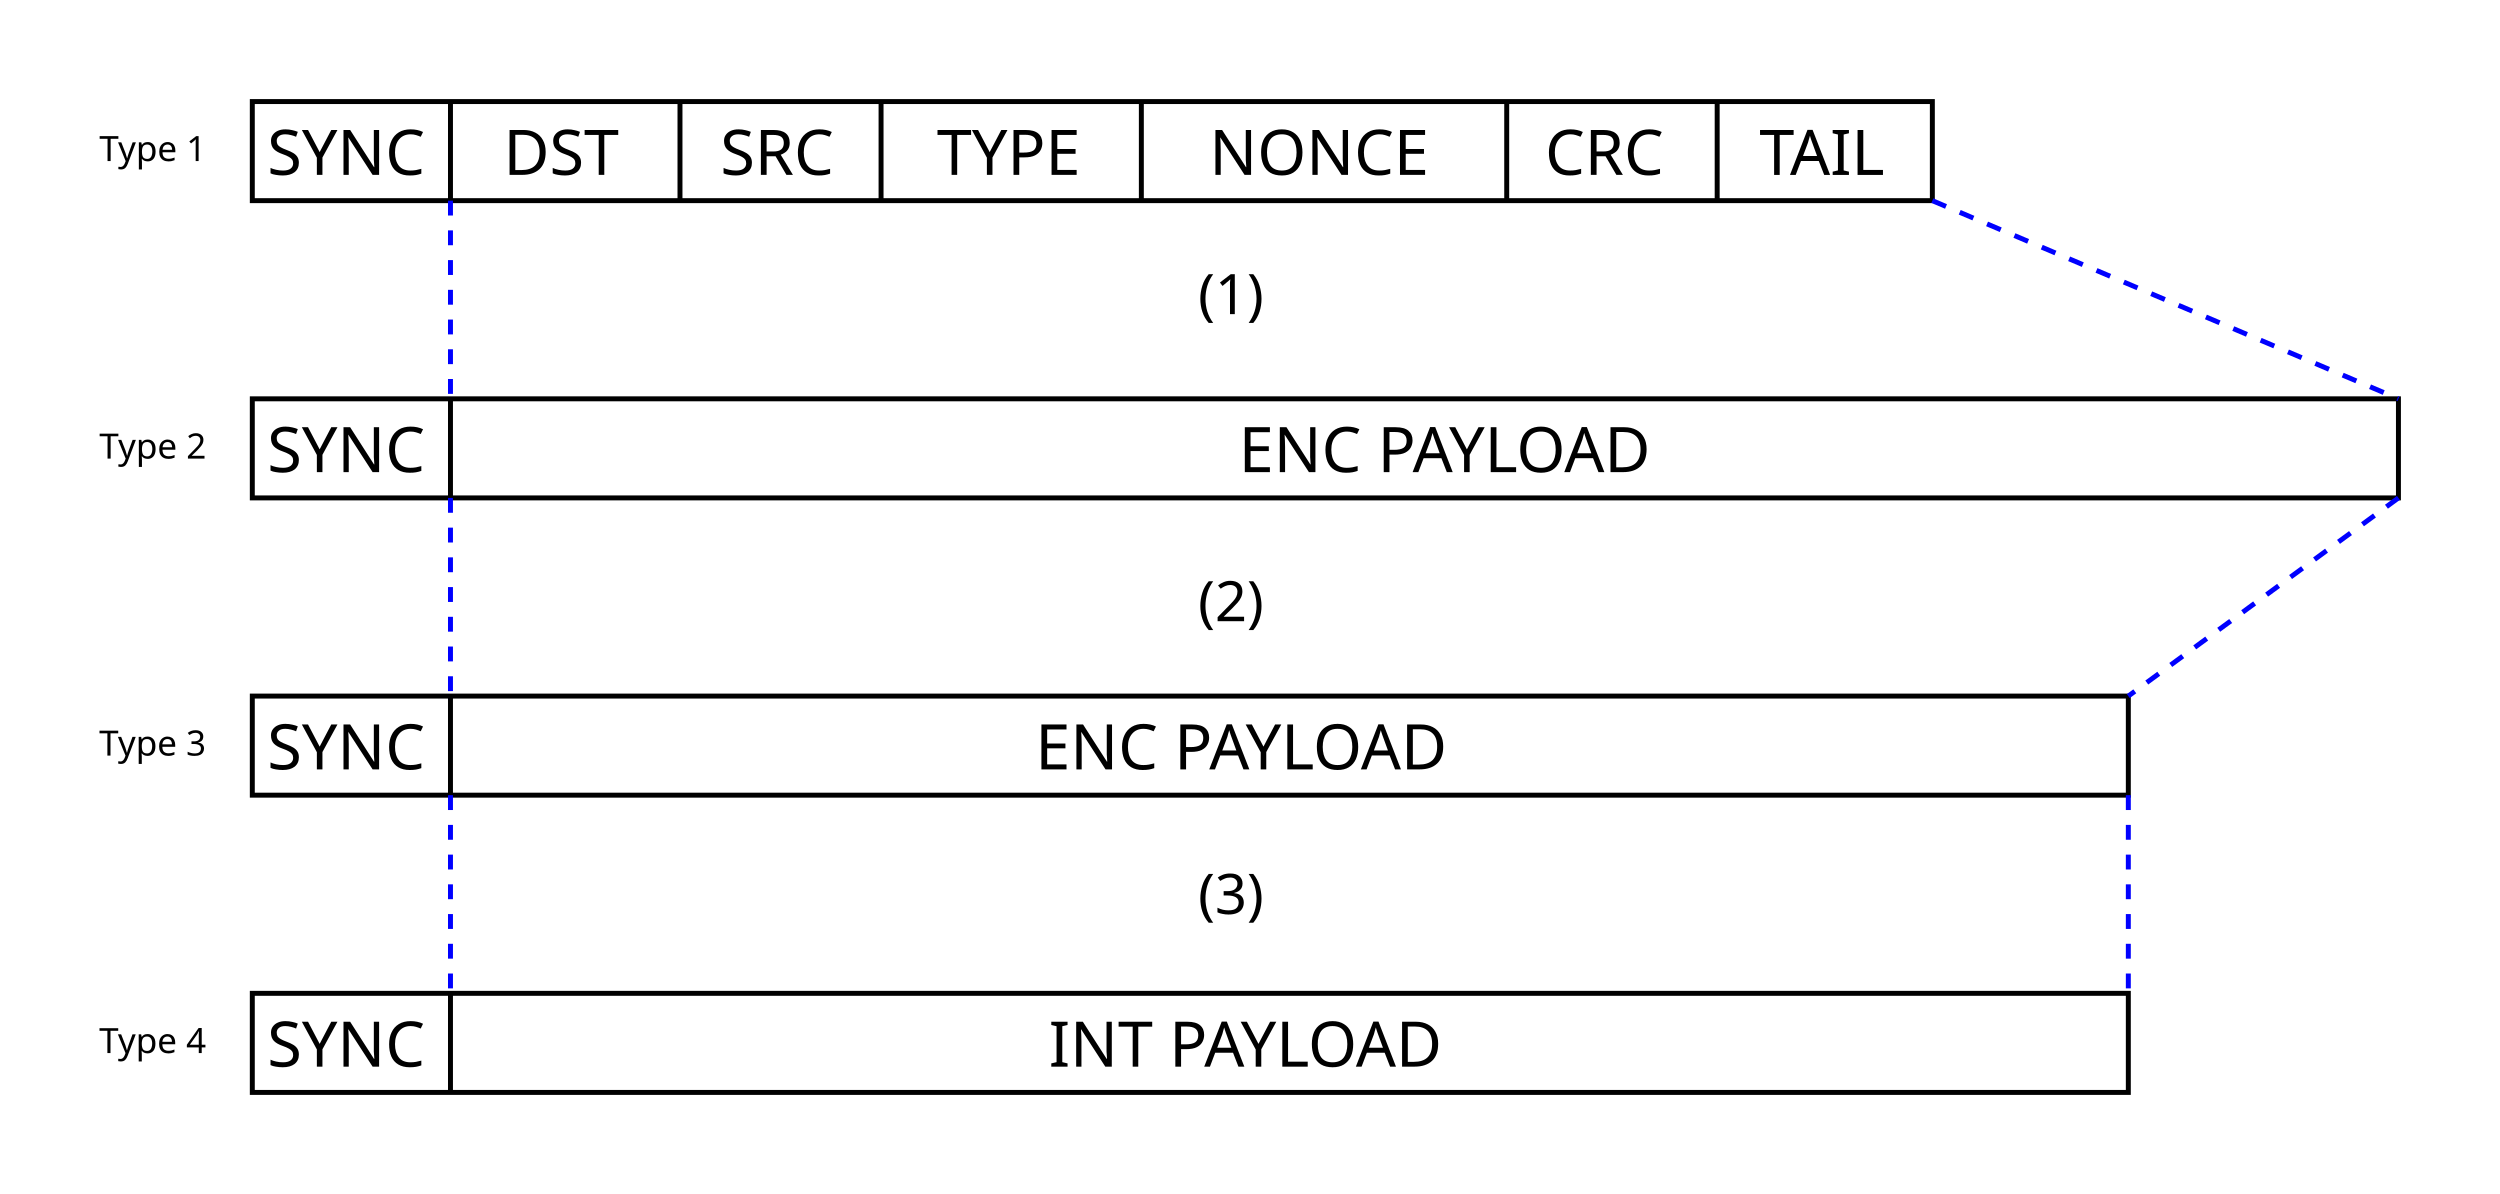
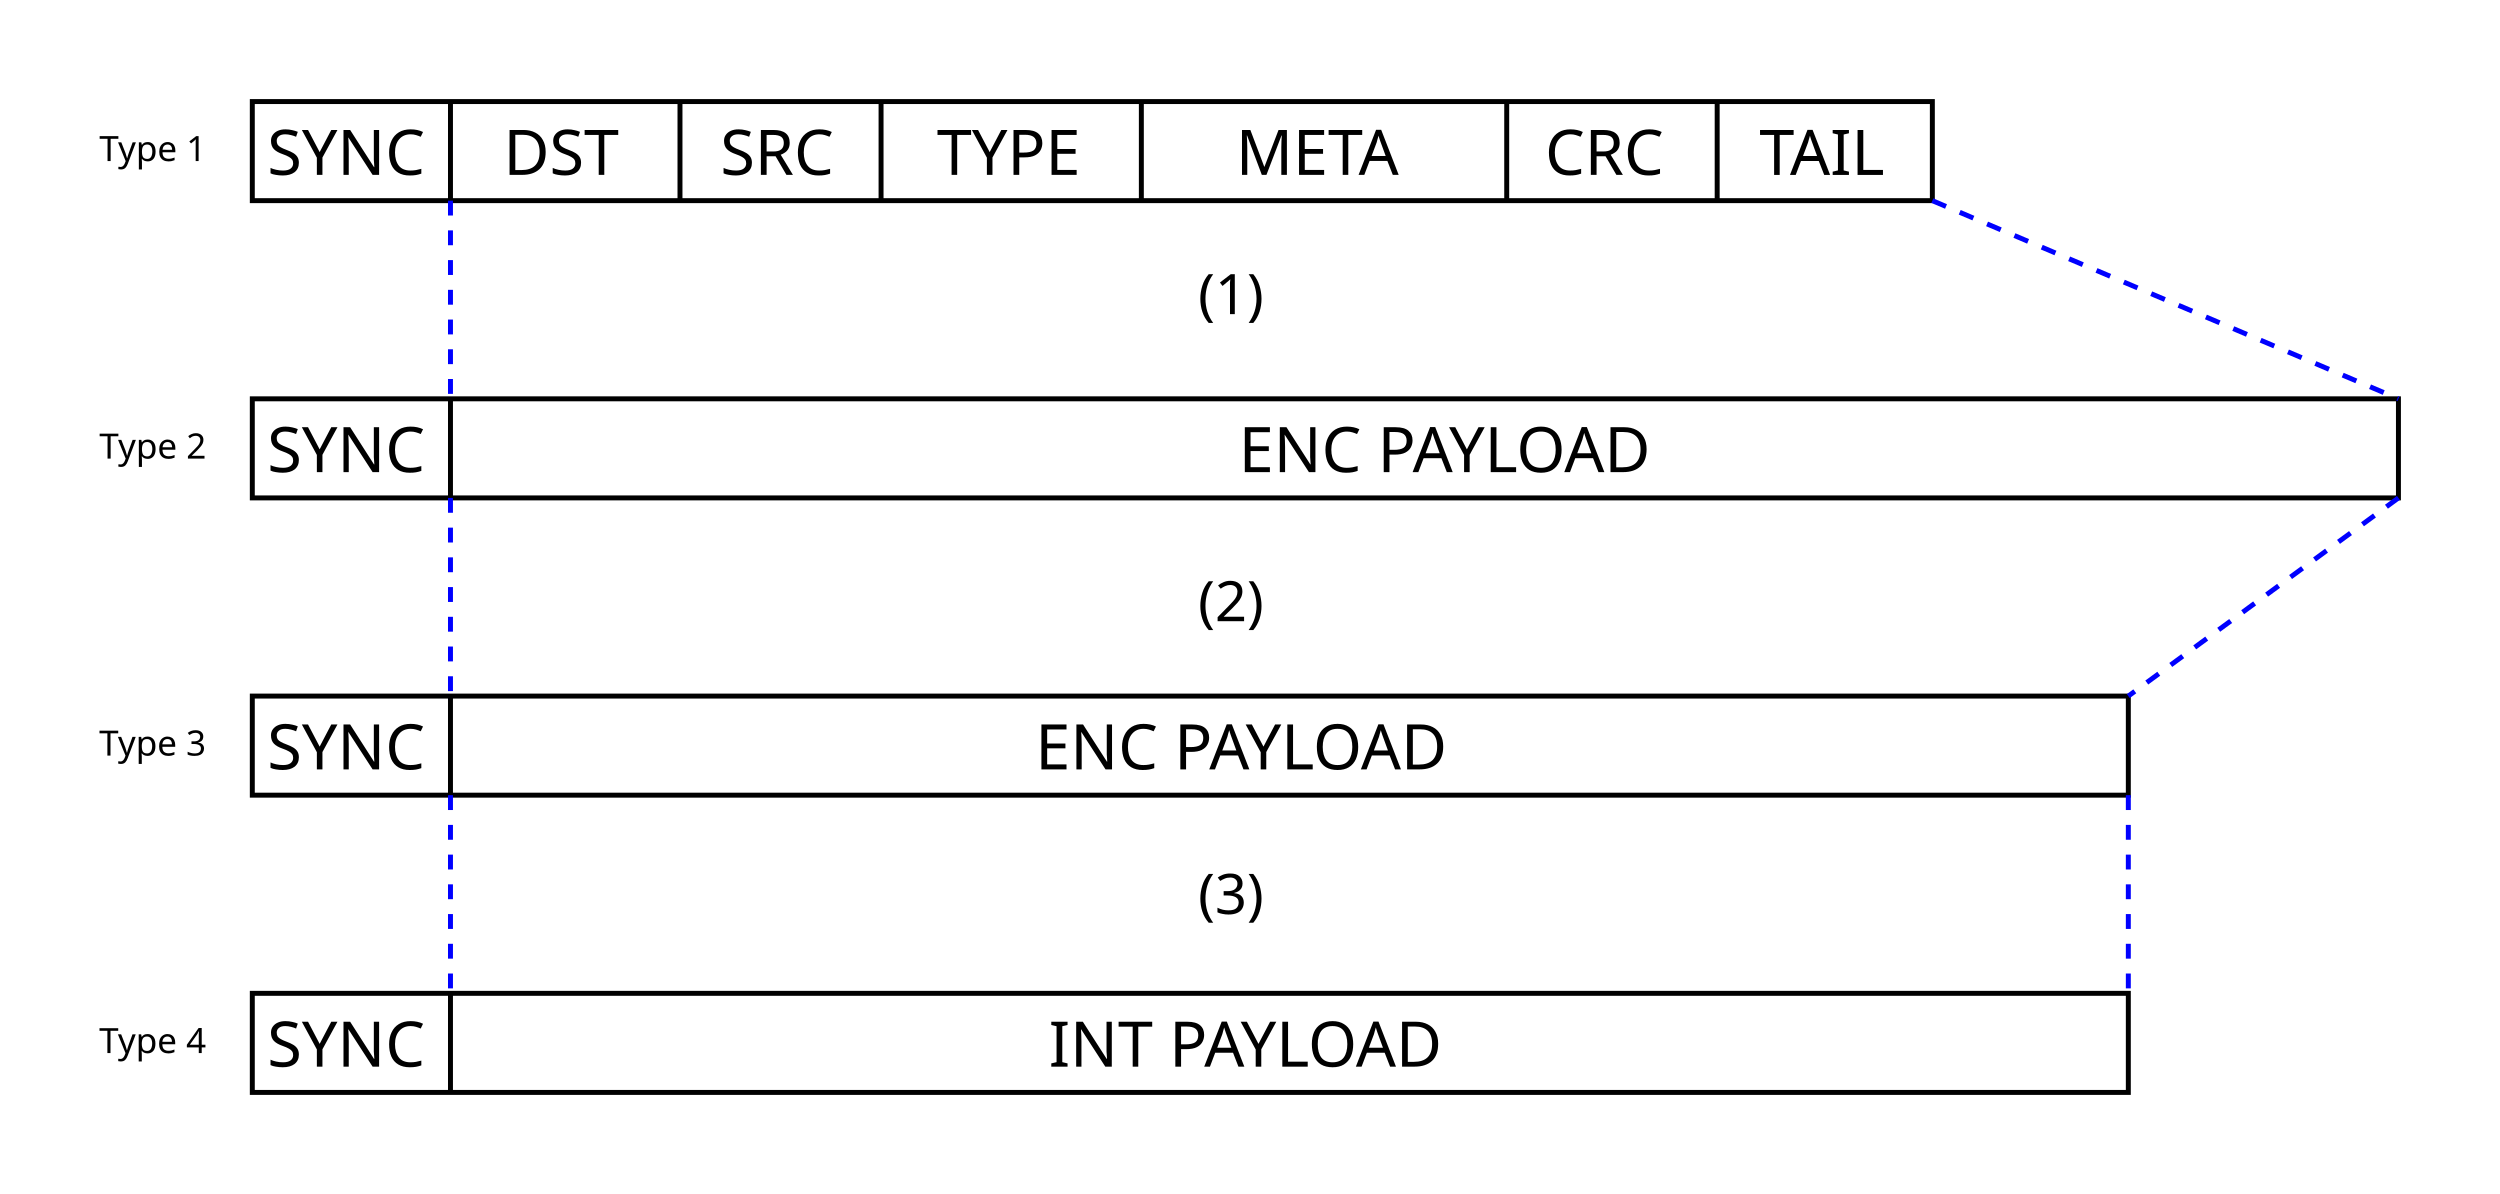
<svg xmlns="http://www.w3.org/2000/svg" width="252.307mm" height="120.5mm" viewBox="0 0 252.307 120.5" version="1.1" id="svg8">
  <defs id="defs2" />
  <g id="layer1" transform="translate(5.46293,-66.75)">
    <rect style="fill:none;fill-opacity:1;stroke:#000000;stroke-width:0.5;stroke-linecap:butt;stroke-linejoin:miter;stroke-miterlimit:4;stroke-dasharray:none;stroke-dashoffset:0;stroke-opacity:1" id="rect3719" width="169.555" height="10" x="20" y="77" />
    <text xml:space="preserve" style="font-style:normal;font-weight:normal;font-size:10.583px;line-height:1.25;font-family:sans-serif;letter-spacing:0px;word-spacing:0px;fill:#000000;fill-opacity:1;stroke:none;stroke-width:0.265" x="21.512" y="84.398" id="text919">
      <tspan x="21.512" y="84.398" id="tspan917" style="stroke-width:0.265">
        <tspan x="21.512" y="84.398" style="font-size:6.35px;stroke-width:0.265" id="tspan915">SYNC</tspan>
      </tspan>
    </text>
    <path style="fill:none;stroke:#000000;stroke-width:0.5;stroke-linecap:butt;stroke-linejoin:miter;stroke-miterlimit:4;stroke-dasharray:none;stroke-opacity:1" d="M 40,77 V 87" id="path3733" />
    <text xml:space="preserve" style="font-style:normal;font-weight:normal;font-size:10.583px;line-height:1.25;font-family:sans-serif;letter-spacing:0px;word-spacing:0px;fill:#000000;fill-opacity:1;stroke:none;stroke-width:0.265" x="45.357" y="84.398" id="text913">
      <tspan x="45.357" y="84.398" id="tspan911" style="stroke-width:0.265">
        <tspan x="45.357" y="84.398" style="font-size:6.35px;stroke-width:0.265" id="tspan909">DST</tspan>
      </tspan>
    </text>
    <text xml:space="preserve" style="font-style:normal;font-weight:normal;font-size:10.583px;line-height:1.25;font-family:sans-serif;letter-spacing:0px;word-spacing:0px;fill:#000000;fill-opacity:1;stroke:none;stroke-width:0.265" x="67.233" y="84.398" id="text4565">
      <tspan id="tspan4563" x="67.233" y="84.398" style="font-size:6.35px;stroke-width:0.265">SRC</tspan>
    </text>
    <text xml:space="preserve" style="font-style:normal;font-weight:normal;font-size:10.583px;line-height:1.25;font-family:sans-serif;letter-spacing:0px;word-spacing:0px;fill:#000000;fill-opacity:1;stroke:none;stroke-width:0.265" x="89.089" y="84.398" id="text4569">
      <tspan id="tspan4567" x="89.089" y="84.398" style="font-size:6.35px;stroke-width:0.265">TYPE</tspan>
    </text>
-     <text xml:space="preserve" style="font-style:normal;font-weight:normal;font-size:10.583px;line-height:1.25;font-family:sans-serif;letter-spacing:0px;word-spacing:0px;fill:#000000;fill-opacity:1;stroke:none;stroke-width:0.265" x="116.594" y="84.398" id="text4565-7">
-       <tspan id="tspan4563-4" x="116.594" y="84.398" style="font-size:6.35px;stroke-width:0.265">NONCE</tspan>
+     <text xml:space="preserve" style="font-style:normal;font-weight:normal;font-size:10.583px;line-height:1.25;font-family:sans-serif;letter-spacing:0px;word-spacing:0px;fill:#000000;fill-opacity:1;stroke:none;stroke-width:0.265" x="119.272" y="84.398" id="text4565-7">
+       <tspan id="tspan4563-4" x="119.272" y="84.398" style="font-size:6.35px;stroke-width:0.265">META</tspan>
    </text>
    <text xml:space="preserve" style="font-style:normal;font-weight:normal;font-size:10.583px;line-height:1.25;font-family:sans-serif;letter-spacing:0px;word-spacing:0px;fill:#000000;fill-opacity:1;stroke:none;stroke-width:0.265" x="172.101" y="84.401" id="text4565-79">
      <tspan id="tspan4563-45" x="172.101" y="84.401" style="font-size:6.35px;stroke-width:0.265">TAIL</tspan>
    </text>
    <rect style="fill:none;fill-opacity:1;stroke:#000000;stroke-width:0.5;stroke-linecap:butt;stroke-linejoin:miter;stroke-miterlimit:4;stroke-dasharray:none;stroke-dashoffset:0;stroke-opacity:1" id="rect3719-7" width="216.594" height="10" x="20" y="107" />
    <text xml:space="preserve" style="font-style:normal;font-weight:normal;font-size:10.583px;line-height:1.25;font-family:sans-serif;letter-spacing:0px;word-spacing:0px;fill:#000000;fill-opacity:1;stroke:none;stroke-width:0.265" x="21.512" y="114.398" id="text925">
      <tspan x="21.512" y="114.398" id="tspan923" style="stroke-width:0.265">
        <tspan x="21.512" y="114.398" style="font-size:6.35px;stroke-width:0.265" id="tspan921">SYNC</tspan>
      </tspan>
    </text>
    <path style="fill:none;stroke:#000000;stroke-width:0.5;stroke-linecap:butt;stroke-linejoin:miter;stroke-miterlimit:4;stroke-dasharray:none;stroke-opacity:1" d="m 40,107 v 10" id="path3733-8" />
    <text xml:space="preserve" style="font-style:normal;font-weight:normal;font-size:10.583px;line-height:1.25;font-family:sans-serif;letter-spacing:0px;word-spacing:0px;fill:#000000;fill-opacity:1;stroke:none;stroke-width:0.265" x="119.56" y="114.398" id="text4569-7">
      <tspan id="tspan4567-6" x="119.56" y="114.398" style="font-size:6.35px;stroke-width:0.265">ENC PAYLOAD</tspan>
    </text>
    <rect style="fill:none;fill-opacity:1;stroke:#000000;stroke-width:0.5;stroke-linecap:butt;stroke-linejoin:miter;stroke-miterlimit:4;stroke-dasharray:none;stroke-dashoffset:0;stroke-opacity:1" id="rect3719-7-7" width="189.333" height="10" x="20" y="137" />
    <text xml:space="preserve" style="font-style:normal;font-weight:normal;font-size:10.583px;line-height:1.25;font-family:sans-serif;letter-spacing:0px;word-spacing:0px;fill:#000000;fill-opacity:1;stroke:none;stroke-width:0.265" x="21.512" y="144.398" id="text907">
      <tspan x="21.512" y="144.398" id="tspan905" style="stroke-width:0.265">
        <tspan x="21.512" y="144.398" style="font-size:6.35px;stroke-width:0.265" id="tspan903">SYNC</tspan>
      </tspan>
    </text>
    <path style="fill:none;stroke:#000000;stroke-width:0.5;stroke-linecap:butt;stroke-linejoin:miter;stroke-miterlimit:4;stroke-dasharray:none;stroke-opacity:1" d="m 40,137 v 10" id="path3733-8-1" />
    <text xml:space="preserve" style="font-style:normal;font-weight:normal;font-size:10.583px;line-height:1.25;font-family:sans-serif;letter-spacing:0px;word-spacing:0px;fill:#000000;fill-opacity:1;stroke:none;stroke-width:0.265" x="99.033" y="144.398" id="text4569-7-0">
      <tspan id="tspan4567-6-3" x="99.033" y="144.398" style="font-size:6.35px;stroke-width:0.265">ENC PAYLOAD</tspan>
    </text>
    <path style="fill:none;stroke:#0000ff;stroke-width:0.5;stroke-linecap:butt;stroke-linejoin:miter;stroke-miterlimit:4;stroke-dasharray:1.5, 1.5;stroke-dashoffset:0;stroke-opacity:1" d="m 189.555,87 47.039,20" id="path4775" />
    <path style="fill:none;stroke:#0000ff;stroke-width:0.5;stroke-linecap:butt;stroke-linejoin:miter;stroke-miterlimit:4;stroke-dasharray:1.5, 1.5;stroke-dashoffset:0;stroke-opacity:1" d="m 236.594,117 -27.261,20" id="path4777" />
    <path style="fill:none;stroke:#0000ff;stroke-width:0.5;stroke-linecap:butt;stroke-linejoin:miter;stroke-miterlimit:4;stroke-dasharray:1.5, 1.5;stroke-dashoffset:0;stroke-opacity:1" d="M 40,87 40,107" id="path4779" />
    <path style="fill:none;stroke:#0000ff;stroke-width:0.5;stroke-linecap:butt;stroke-linejoin:miter;stroke-miterlimit:4;stroke-dasharray:1.5, 1.5;stroke-dashoffset:0;stroke-opacity:1" d="m 40,117 -2e-6,20" id="path4781" />
    <rect style="fill:none;fill-opacity:1;stroke:#000000;stroke-width:0.5;stroke-linecap:butt;stroke-linejoin:miter;stroke-miterlimit:4;stroke-dasharray:none;stroke-dashoffset:0;stroke-opacity:1" id="rect3719-7-7-6" width="189.333" height="10" x="20" y="167" />
    <text xml:space="preserve" style="font-style:normal;font-weight:normal;font-size:10.583px;line-height:1.25;font-family:sans-serif;letter-spacing:0px;word-spacing:0px;fill:#000000;fill-opacity:1;stroke:none;stroke-width:0.265" x="21.512" y="174.398" id="text901">
      <tspan x="21.512" y="174.398" id="tspan899" style="stroke-width:0.265">
        <tspan x="21.512" y="174.398" style="font-size:6.35px;stroke-width:0.265" id="tspan897">SYNC</tspan>
      </tspan>
    </text>
    <path style="fill:none;stroke:#000000;stroke-width:0.5;stroke-linecap:butt;stroke-linejoin:miter;stroke-miterlimit:4;stroke-dasharray:none;stroke-opacity:1" d="m 40,167 v 10" id="path3733-8-1-0" />
    <text xml:space="preserve" style="font-style:normal;font-weight:normal;font-size:10.583px;line-height:1.25;font-family:sans-serif;letter-spacing:0px;word-spacing:0px;fill:#000000;fill-opacity:1;stroke:none;stroke-width:0.265" x="100.385" y="174.398" id="text4569-7-0-1">
      <tspan id="tspan4567-6-3-9" x="100.385" y="174.398" style="font-size:6.35px;stroke-width:0.265">INT PAYLOAD</tspan>
    </text>
    <path style="fill:none;stroke:#0000ff;stroke-width:0.5;stroke-linecap:butt;stroke-linejoin:miter;stroke-miterlimit:4;stroke-dasharray:1.5, 1.5;stroke-dashoffset:0;stroke-opacity:1" d="m 40,147 -6e-6,20" id="path4840" />
    <path style="fill:none;stroke:#0000ff;stroke-width:0.5;stroke-linecap:butt;stroke-linejoin:miter;stroke-miterlimit:4;stroke-dasharray:1.5, 1.5;stroke-dashoffset:0;stroke-opacity:1" d="m 209.333,147 2e-5,20" id="path4842" />
    <flowRoot xml:space="preserve" id="flowRoot4850" style="font-style:normal;font-weight:normal;font-size:13.333px;line-height:1.25;font-family:sans-serif;letter-spacing:0px;word-spacing:0px;fill:#000000;fill-opacity:1;stroke:none" transform="matrix(0.2645833,0,0,0.2645833,0,-103)">
      <flowRegion id="flowRegion4852" style="font-size:13.333px">
        <rect id="rect4854" width="213.142" height="41.416" x="913.178" y="740.054" style="font-size:13.333px" />
      </flowRegion>
      <flowPara id="flowPara4856" />
    </flowRoot>
    <text xml:space="preserve" style="font-style:normal;font-weight:normal;font-size:3.528px;line-height:1.25;font-family:sans-serif;letter-spacing:0px;word-spacing:0px;fill:#000000;fill-opacity:1;stroke:none;stroke-width:0.265" x="115.461" y="98.453" id="text4860">
      <tspan x="115.461" y="98.453" style="font-size:5.644px;stroke-width:0.265" id="tspan4862">(1)</tspan>
    </text>
    <text xml:space="preserve" style="font-style:normal;font-weight:normal;font-size:3.528px;line-height:1.25;font-family:sans-serif;letter-spacing:0px;word-spacing:0px;fill:#000000;fill-opacity:1;stroke:none;stroke-width:0.265" x="115.461" y="129.447" id="text4860-7">
      <tspan x="115.461" y="129.447" style="font-size:5.644px;stroke-width:0.265" id="tspan4862-1">(2)</tspan>
    </text>
    <text xml:space="preserve" style="font-style:normal;font-weight:normal;font-size:3.528px;line-height:1.25;font-family:sans-serif;letter-spacing:0px;word-spacing:0px;fill:#000000;fill-opacity:1;stroke:none;stroke-width:0.265" x="4.561" y="83.005" id="text4911">
      <tspan id="tspan4909" x="4.561" y="83.005" style="stroke-width:0.265">Type 1</tspan>
    </text>
    <text xml:space="preserve" style="font-style:normal;font-weight:normal;font-size:3.528px;line-height:1.25;font-family:sans-serif;letter-spacing:0px;word-spacing:0px;fill:#000000;fill-opacity:1;stroke:none;stroke-width:0.265" x="4.561" y="113.029" id="text4911-3">
      <tspan id="tspan4909-4" x="4.561" y="113.029" style="stroke-width:0.265">Type 2</tspan>
    </text>
    <text xml:space="preserve" style="font-style:normal;font-weight:normal;font-size:3.528px;line-height:1.25;font-family:sans-serif;letter-spacing:0px;word-spacing:0px;fill:#000000;fill-opacity:1;stroke:none;stroke-width:0.265" x="4.547" y="143.005" id="text4911-6">
      <tspan id="tspan4909-0" x="4.547" y="143.005" style="stroke-width:0.265">Type 3</tspan>
    </text>
    <text xml:space="preserve" style="font-style:normal;font-weight:normal;font-size:3.528px;line-height:1.25;font-family:sans-serif;letter-spacing:0px;word-spacing:0px;fill:#000000;fill-opacity:1;stroke:none;stroke-width:0.265" x="4.547" y="173.029" id="text4911-3-9">
      <tspan id="tspan4909-4-5" x="4.547" y="173.029" style="stroke-width:0.265">Type 4</tspan>
    </text>
    <text xml:space="preserve" style="font-style:normal;font-weight:normal;font-size:3.528px;line-height:1.25;font-family:sans-serif;letter-spacing:0px;word-spacing:0px;fill:#000000;fill-opacity:1;stroke:none;stroke-width:0.265" x="115.461" y="158.987" id="text4860-7-9-5">
      <tspan x="115.461" y="158.987" style="font-size:5.644px;stroke-width:0.265" id="tspan4862-1-9-9">(3)</tspan>
    </text>
    <path style="fill:none;stroke:#000000;stroke-width:0.5;stroke-linecap:butt;stroke-linejoin:miter;stroke-miterlimit:4;stroke-dasharray:none;stroke-opacity:1" d="M 63.163,77.086 V 87.086" id="path3733-6" />
    <path style="fill:none;stroke:#000000;stroke-width:0.5;stroke-linecap:butt;stroke-linejoin:miter;stroke-miterlimit:4;stroke-dasharray:none;stroke-opacity:1" d="M 83.456,77.086 V 87.086" id="path3733-6-5" />
    <path style="fill:none;stroke:#000000;stroke-width:0.5;stroke-linecap:butt;stroke-linejoin:miter;stroke-miterlimit:4;stroke-dasharray:none;stroke-opacity:1" d="M 109.725,77.086 V 87.086" id="path3733-6-0" />
    <path style="fill:none;stroke:#000000;stroke-width:0.5;stroke-linecap:butt;stroke-linejoin:miter;stroke-miterlimit:4;stroke-dasharray:none;stroke-opacity:1" d="M 167.839,77.086 V 87.086" id="path3733-6-6" />
    <text xml:space="preserve" style="font-style:normal;font-weight:normal;font-size:10.583px;line-height:1.25;font-family:sans-serif;letter-spacing:0px;word-spacing:0px;fill:#000000;fill-opacity:1;stroke:none;stroke-width:0.265" x="150.468" y="84.398" id="text4565-6">
      <tspan id="tspan4563-0" x="150.468" y="84.398" style="font-size:6.35px;stroke-width:0.265">CRC</tspan>
    </text>
    <path style="fill:none;stroke:#000000;stroke-width:0.5;stroke-linecap:butt;stroke-linejoin:miter;stroke-miterlimit:4;stroke-dasharray:none;stroke-opacity:1" d="M 146.599,77.086 V 87.086" id="path3733-6-6-6" />
  </g>
</svg>
